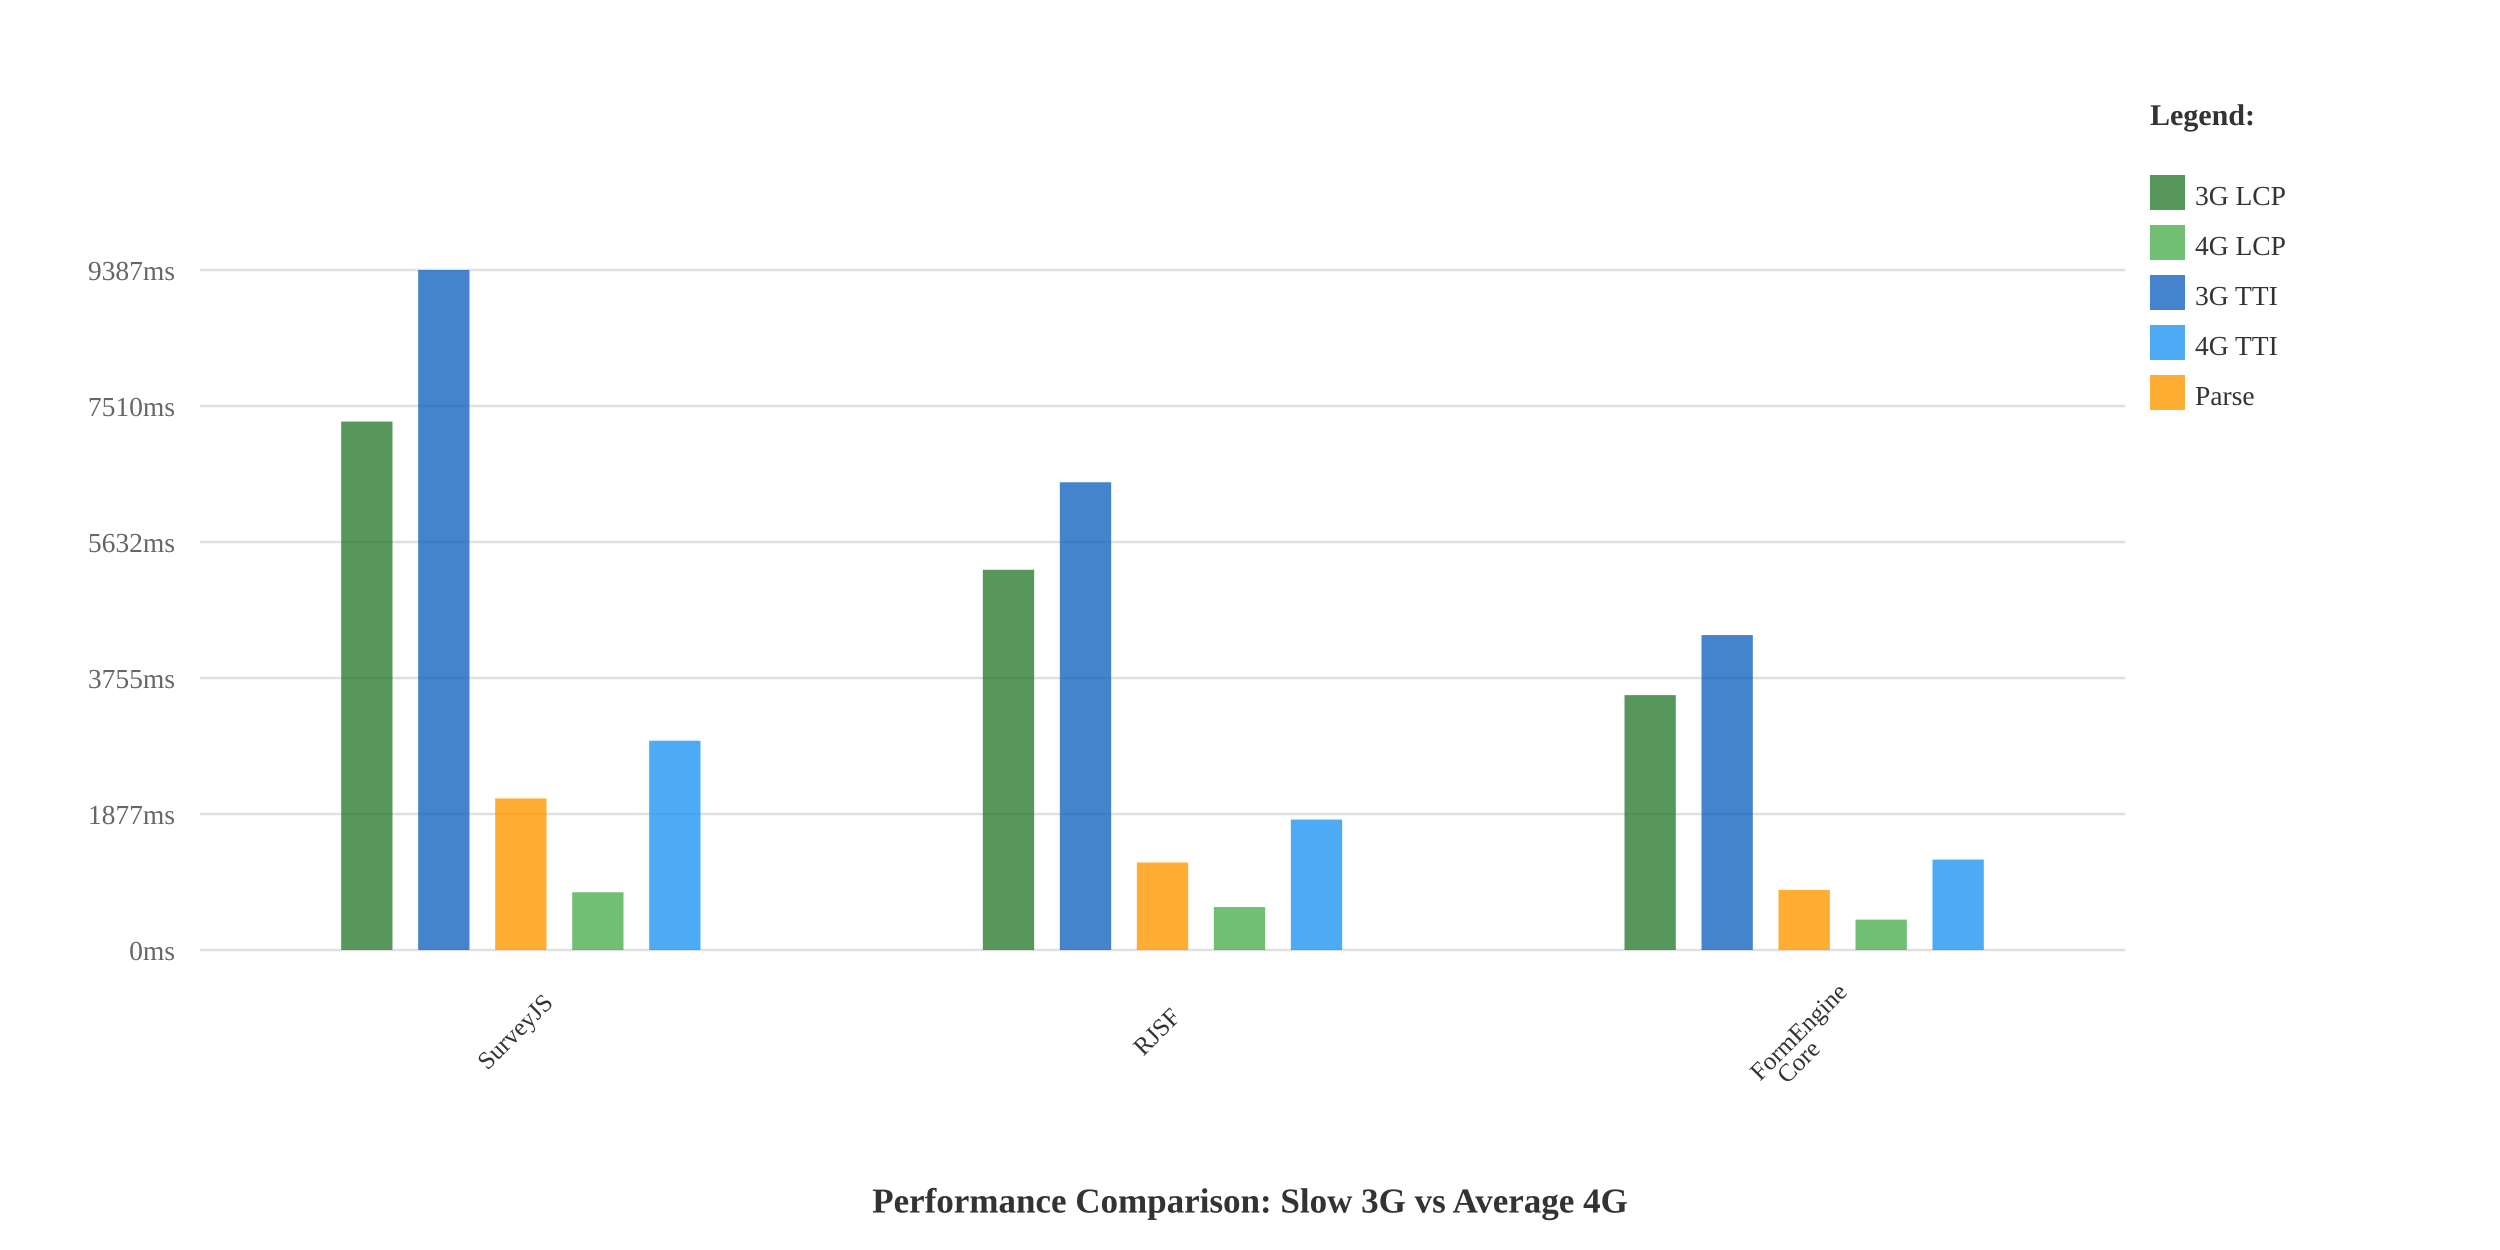
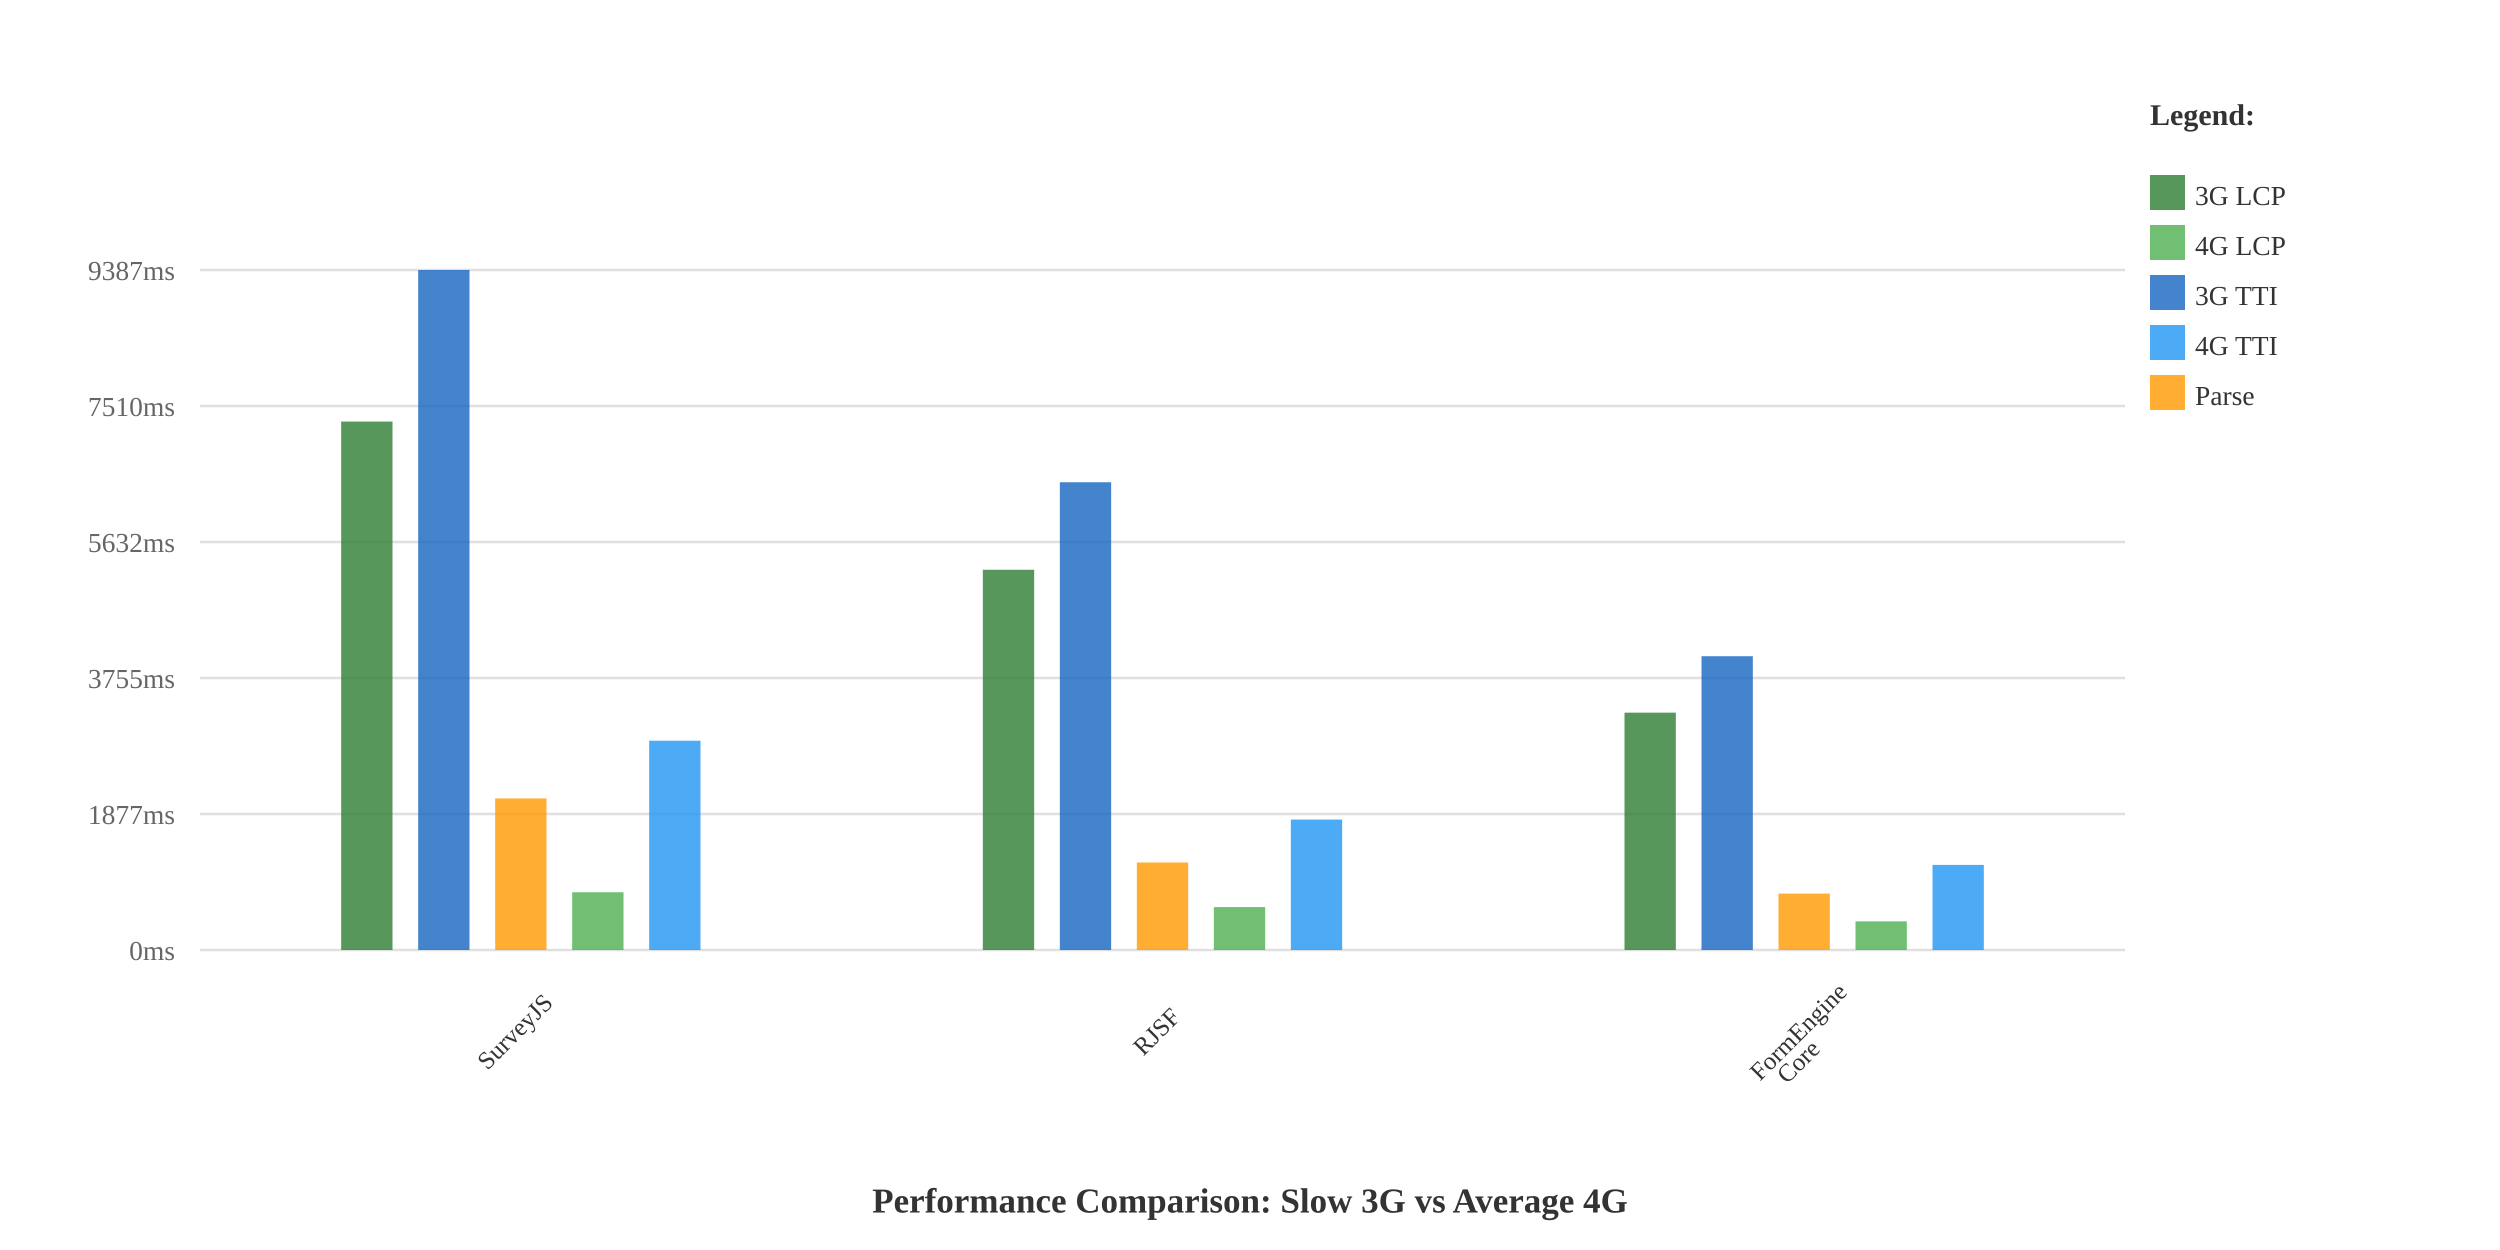
<svg xmlns="http://www.w3.org/2000/svg" width="1000" height="500" viewBox="0 0 1000 500">
  <rect width="1000" height="500" fill="white" />
  <line x1="80" y1="380" x2="850" y2="380" stroke="#e0e0e0" stroke-width="1" />
  <line x1="80" y1="325.6" x2="850" y2="325.6" stroke="#e0e0e0" stroke-width="1" />
  <line x1="80" y1="271.2" x2="850" y2="271.2" stroke="#e0e0e0" stroke-width="1" />
  <line x1="80" y1="216.8" x2="850" y2="216.8" stroke="#e0e0e0" stroke-width="1" />
  <line x1="80" y1="162.4" x2="850" y2="162.4" stroke="#e0e0e0" stroke-width="1" />
  <line x1="80" y1="108" x2="850" y2="108" stroke="#e0e0e0" stroke-width="1" />
  <rect x="136.467" y="168.62" width="20.533" height="211.38" fill="#2E7D32" opacity="0.8" />
  <rect x="167.267" y="108" width="20.533" height="272" fill="#1565C0" opacity="0.8" />
  <rect x="198.067" y="319.38" width="20.533" height="60.62" fill="#FF9800" opacity="0.8" />
  <rect x="228.867" y="356.905" width="20.533" height="23.095" fill="#4CAF50" opacity="0.8" />
  <rect x="259.667" y="296.285" width="20.533" height="83.715" fill="#2196F3" opacity="0.8" />
  <rect x="393.133" y="227.907" width="20.533" height="152.093" fill="#2E7D32" opacity="0.8" />
  <rect x="423.933" y="192.9" width="20.533" height="187.1" fill="#1565C0" opacity="0.8" />
  <rect x="454.733" y="344.993" width="20.533" height="35.007" fill="#FF9800" opacity="0.8" />
  <rect x="485.533" y="362.834" width="20.533" height="17.166" fill="#4CAF50" opacity="0.8" />
  <rect x="516.333" y="327.826" width="20.533" height="52.174" fill="#2196F3" opacity="0.8" />
-   <rect x="649.8" y="278.046" width="20.533" height="101.954" fill="#2E7D32" opacity="0.8" />
-   <rect x="680.6" y="254.029" width="20.533" height="125.971" fill="#1565C0" opacity="0.8" />
-   <rect x="711.4" y="355.983" width="20.533" height="24.017" fill="#FF9800" opacity="0.8" />
-   <rect x="742.2" y="367.848" width="20.533" height="12.152" fill="#4CAF50" opacity="0.8" />
-   <rect x="773" y="343.83" width="20.533" height="36.17" fill="#2196F3" opacity="0.8" />
+   <rect x="649.8" y="285.06" width="20.533" height="94.94" fill="#2E7D32" opacity="0.8" />
+   <rect x="680.6" y="262.486" width="20.533" height="117.514" fill="#1565C0" opacity="0.8" />
+   <rect x="711.4" y="357.426" width="20.533" height="22.574" fill="#FF9800" opacity="0.8" />
+   <rect x="742.2" y="368.539" width="20.533" height="11.461" fill="#4CAF50" opacity="0.8" />
+   <rect x="773" y="345.965" width="20.533" height="34.035" fill="#2196F3" opacity="0.8" />
  <text x="70" y="384" text-anchor="end" font-size="11" fill="#666">0ms</text>
  <text x="70" y="329.6" text-anchor="end" font-size="11" fill="#666">1877ms</text>
  <text x="70" y="275.2" text-anchor="end" font-size="11" fill="#666">3755ms</text>
  <text x="70" y="220.8" text-anchor="end" font-size="11" fill="#666">5632ms</text>
  <text x="70" y="166.4" text-anchor="end" font-size="11" fill="#666">7510ms</text>
  <text x="70" y="112" text-anchor="end" font-size="11" fill="#666">9387ms</text>
  <text x="208.333" y="415" text-anchor="middle" font-size="10" fill="#333" transform="rotate(-45 208.3333 415)">SurveyJS</text>
  <text x="465" y="415" text-anchor="middle" font-size="10" fill="#333" transform="rotate(-45 465 415)">RJSF</text>
  <text x="721.667" y="415" text-anchor="middle" font-size="10" fill="#333" transform="rotate(-45 721.6667 415)">FormEngine</text>
  <text x="721.667" y="427" text-anchor="middle" font-size="10" fill="#333" transform="rotate(-45 721.6667 427)">Core</text>
  <text x="500" y="485" text-anchor="middle" font-size="14" font-weight="600" fill="#333">Performance Comparison: Slow 3G vs Average 4G</text>
  <g transform="translate(860, 50)">
    <text x="0" y="0" font-size="12" font-weight="600" fill="#333">Legend:</text>
  </g>
  <g transform="translate(860, 70)">
    <rect width="14" height="14" fill="#2E7D32" opacity="0.8" />
    <text x="18" y="12" font-size="11" fill="#333">3G LCP</text>
  </g>
  <g transform="translate(860, 90)">
    <rect width="14" height="14" fill="#4CAF50" opacity="0.8" />
    <text x="18" y="12" font-size="11" fill="#333">4G LCP</text>
  </g>
  <g transform="translate(860, 110)">
    <rect width="14" height="14" fill="#1565C0" opacity="0.8" />
    <text x="18" y="12" font-size="11" fill="#333">3G TTI</text>
  </g>
  <g transform="translate(860, 130)">
    <rect width="14" height="14" fill="#2196F3" opacity="0.8" />
    <text x="18" y="12" font-size="11" fill="#333">4G TTI</text>
  </g>
  <g transform="translate(860, 150)">
    <rect width="14" height="14" fill="#FF9800" opacity="0.8" />
    <text x="18" y="12" font-size="11" fill="#333">Parse</text>
  </g>
</svg>
